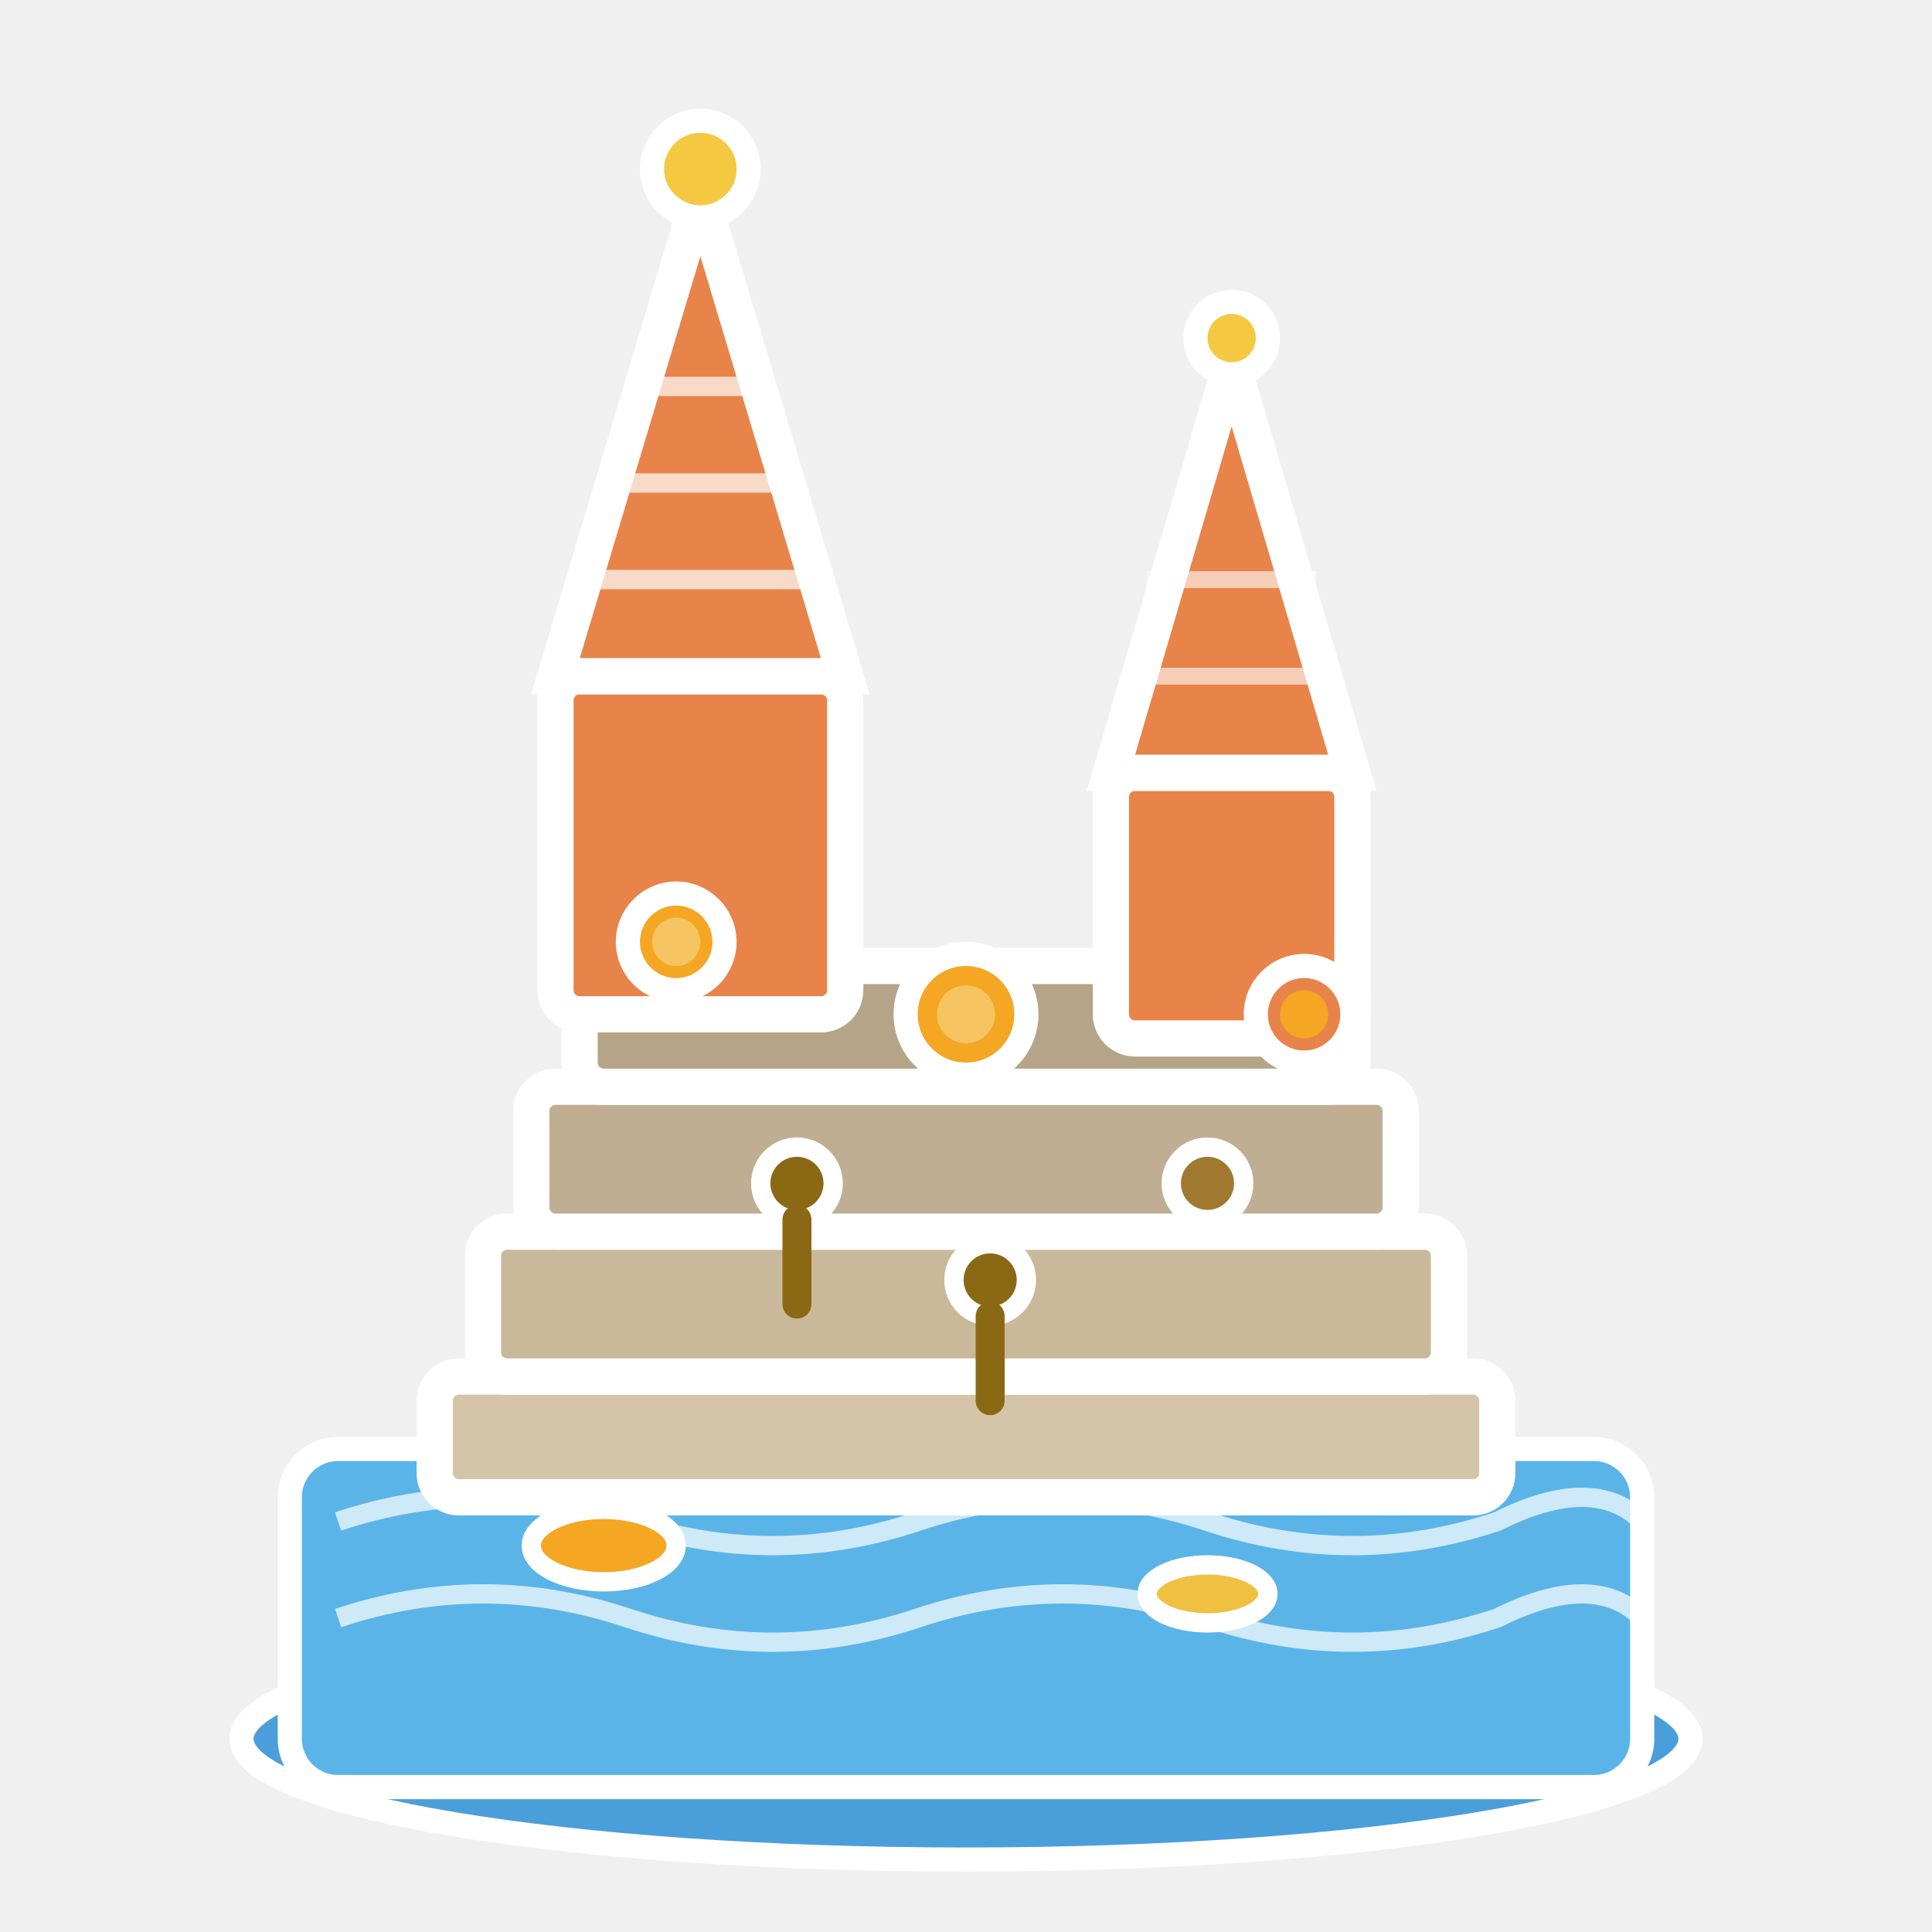
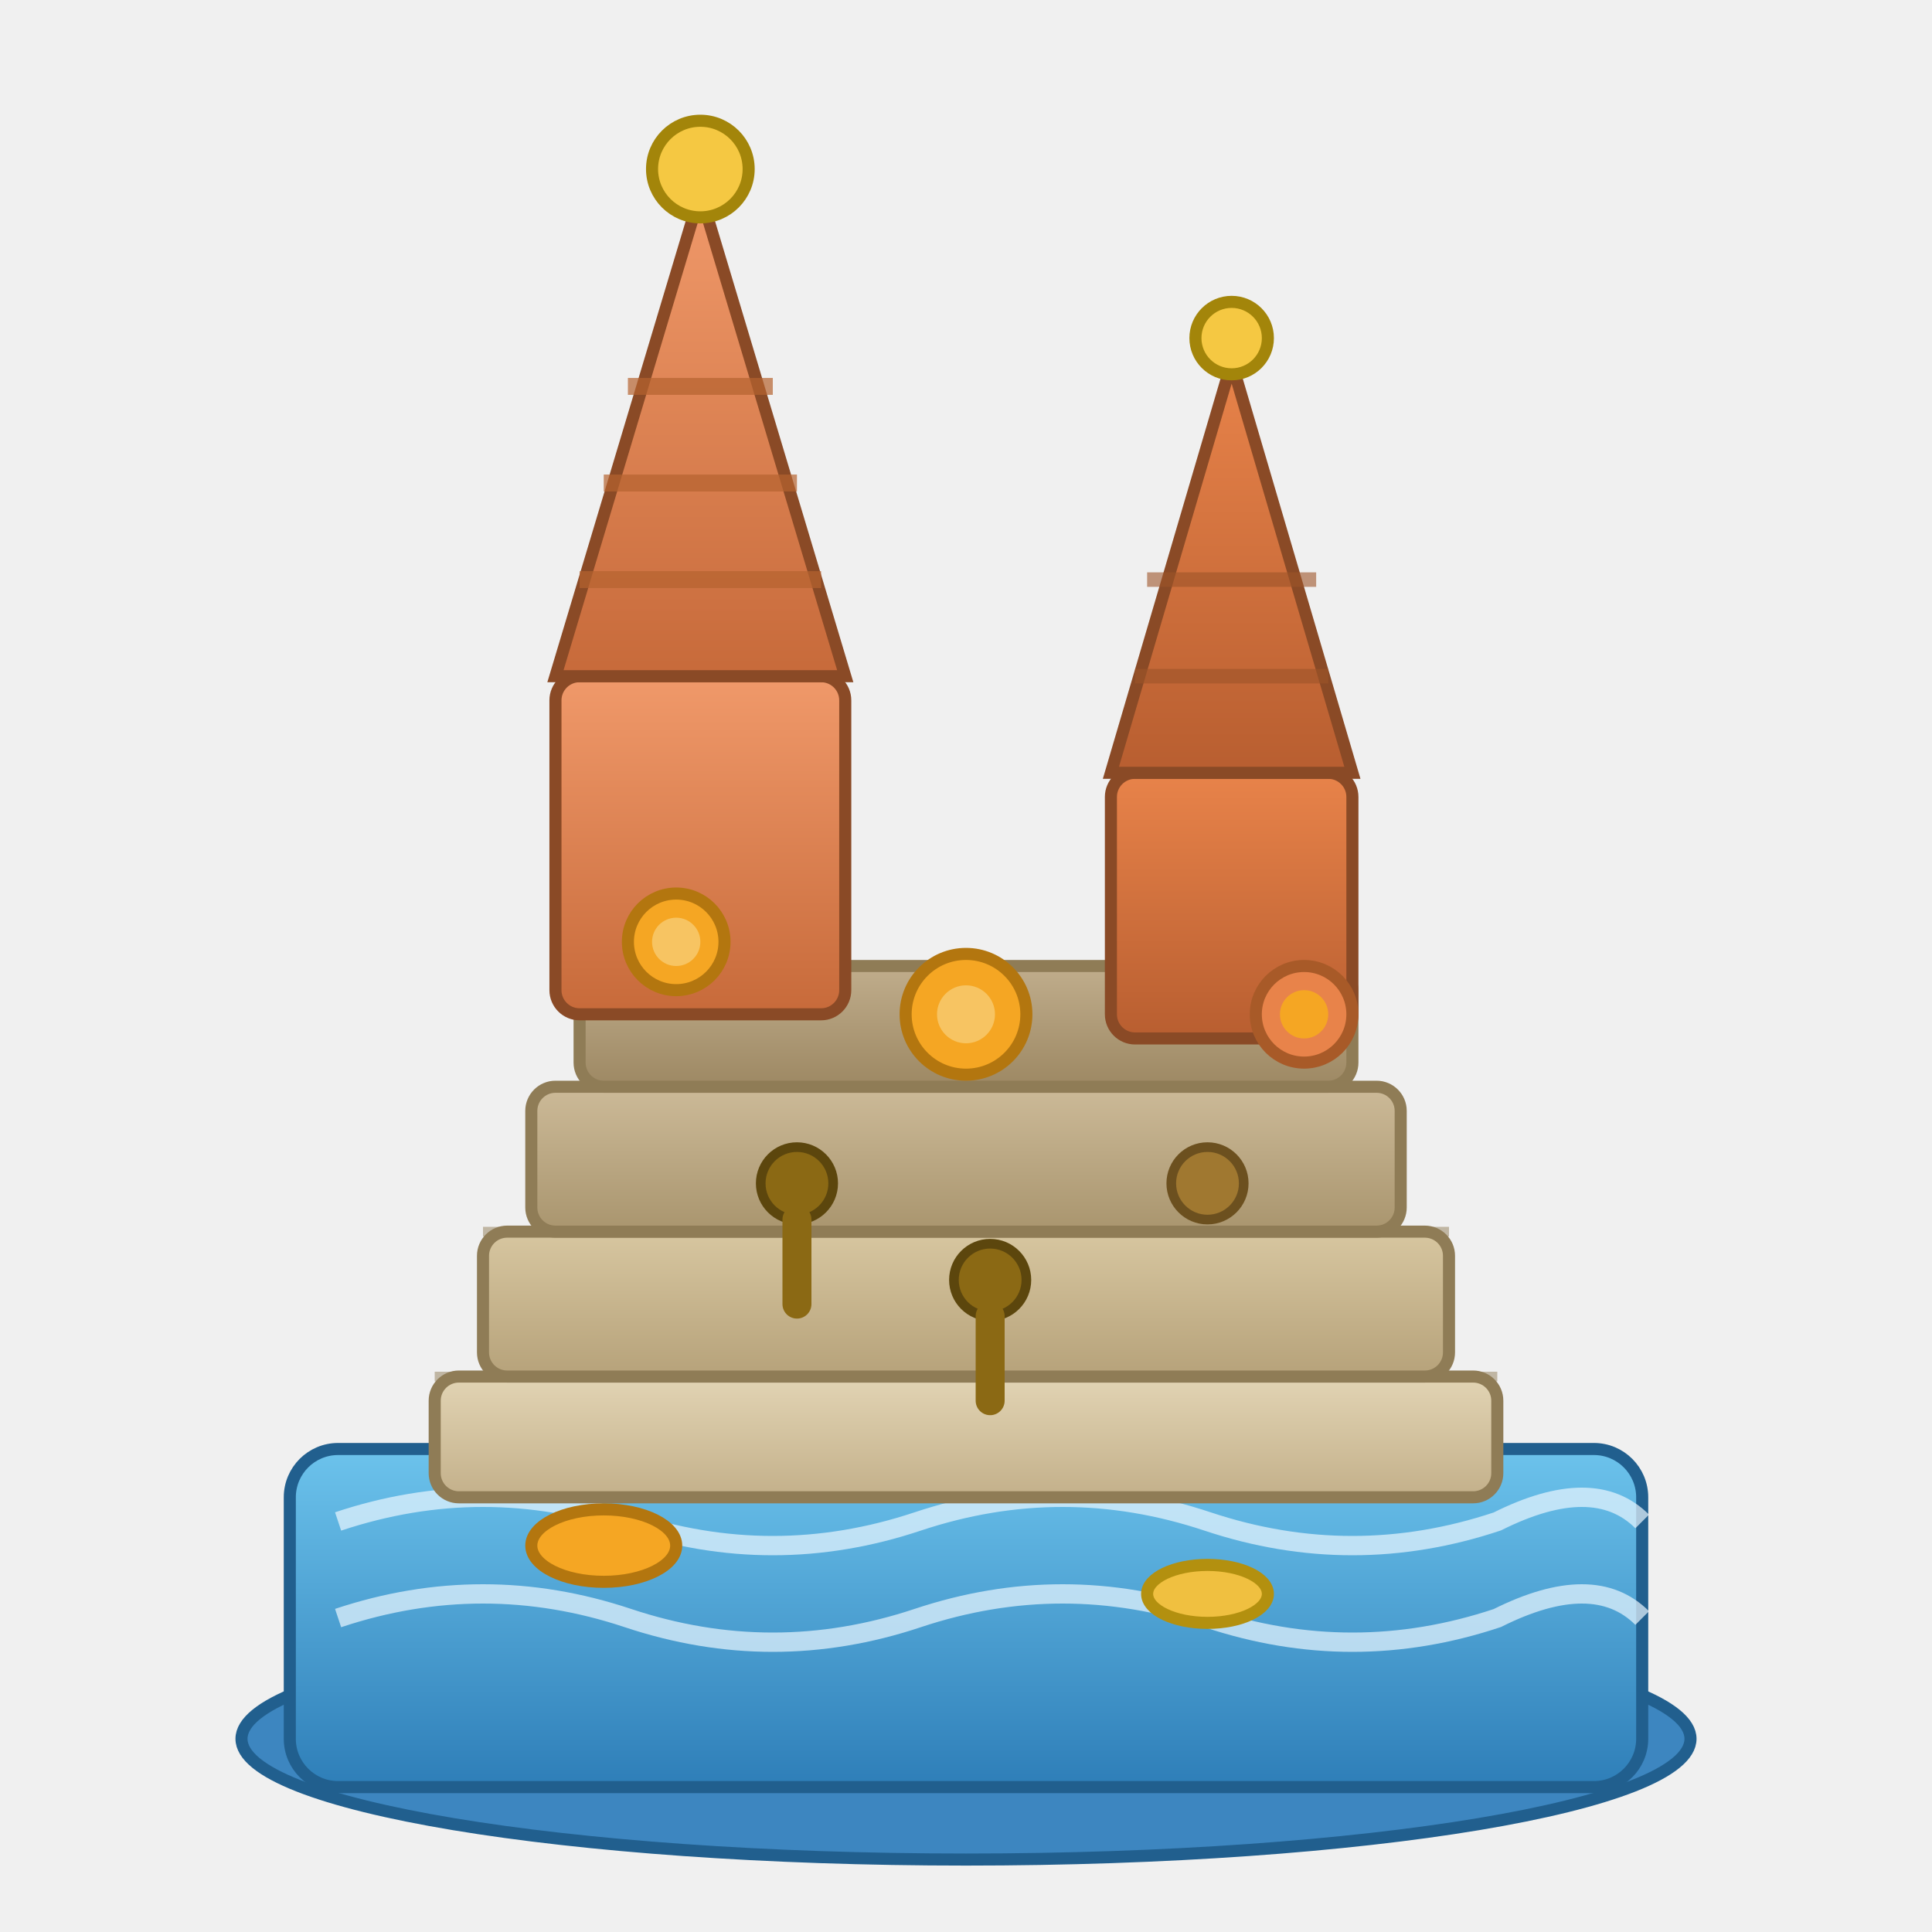
<svg xmlns="http://www.w3.org/2000/svg" viewBox="0 0 80 80">
-   <ellipse cx="40" cy="72" rx="30" ry="5" fill="#4a9eda" stroke="white" stroke-width="1" />
-   <rect x="12" y="60" width="56" height="14" rx="2" fill="#5ab4e8" stroke="white" stroke-width="1" />
-   <path d="M14 63 Q20 61 26 63 Q32 65 38 63 Q44 61 50 63 Q56 65 62 63 Q66 61 68 63" fill="none" stroke="white" stroke-width="0.8" opacity="0.7" />
-   <path d="M14 67 Q20 65 26 67 Q32 69 38 67 Q44 65 50 67 Q56 69 62 67 Q66 65 68 67" fill="none" stroke="white" stroke-width="0.8" opacity="0.7">
+   <defs>
+     <linearGradient id="vr-water" x1="0" y1="0" x2="0" y2="1">
+       <stop offset="0" stop-color="#6cc3ec" />
+       <stop offset="1" stop-color="#2e7eb8" />
+     </linearGradient>
+     <linearGradient id="vr-step1" x1="0" y1="0" x2="0" y2="1">
+       <stop offset="0" stop-color="#e2d4b4" />
+       <stop offset="1" stop-color="#c3b08a" />
+     </linearGradient>
+     <linearGradient id="vr-step2" x1="0" y1="0" x2="0" y2="1">
+       <stop offset="0" stop-color="#d7c6a0" />
+       <stop offset="1" stop-color="#b6a27a" />
+     </linearGradient>
+     <linearGradient id="vr-step3" x1="0" y1="0" x2="0" y2="1">
+       <stop offset="0" stop-color="#ccba98" />
+       <stop offset="1" stop-color="#a9956e" />
+     </linearGradient>
+     <linearGradient id="vr-step4" x1="0" y1="0" x2="0" y2="1">
+       <stop offset="0" stop-color="#c0ad8c" />
+       <stop offset="1" stop-color="#9d8863" />
+     </linearGradient>
+     <linearGradient id="vr-temple1" x1="0" y1="0" x2="0" y2="1">
+       <stop offset="0" stop-color="#f0996a" />
+       <stop offset="1" stop-color="#c76a3a" />
+     </linearGradient>
+     <linearGradient id="vr-temple2" x1="0" y1="0" x2="0" y2="1">
+       <stop offset="0" stop-color="#e8834a" />
+       <stop offset="1" stop-color="#b85e30" />
+     </linearGradient>
+   </defs>
+   <ellipse cx="40" cy="72" rx="30" ry="5" fill="#3d86c0" stroke="#215f8e" stroke-width="0.5" />
+   <rect x="12" y="60" width="56" height="14" rx="2" fill="url(#vr-water)" stroke="#215f8e" stroke-width="0.5" />
+   <path d="M14 63 Q20 61 26 63 Q32 65 38 63 Q44 61 50 63 Q56 65 62 63 Q66 61 68 63" fill="none" stroke="#eaf6ff" stroke-width="0.8" opacity="0.7" />
+   <path d="M14 67 Q20 65 26 67 Q32 69 38 67 Q44 65 50 67 Q56 69 62 67 Q66 65 68 67" fill="none" stroke="#eaf6ff" stroke-width="0.8" opacity="0.7">
    <animate attributeName="d" values="M14 67 Q20 65 26 67 Q32 69 38 67 Q44 65 50 67 Q56 69 62 67 Q66 65 68 67;               M14 67 Q20 69 26 67 Q32 65 38 67 Q44 69 50 67 Q56 65 62 67 Q66 69 68 67;               M14 67 Q20 65 26 67 Q32 69 38 67 Q44 65 50 67 Q56 69 62 67 Q66 65 68 67" dur="2.5s" repeatCount="indefinite" />
  </path>
-   <rect x="18" y="57" width="44" height="5" rx="1" fill="#d4c5a9" stroke="white" stroke-width="1.5" />
-   <rect x="20" y="51" width="40" height="6" rx="1" fill="#c9b99a" stroke="white" stroke-width="1.5" />
-   <rect x="22" y="45" width="36" height="6" rx="1" fill="#bfae91" stroke="white" stroke-width="1.5" />
-   <rect x="24" y="40" width="32" height="5" rx="1" fill="#b5a488" stroke="white" stroke-width="1.5" />
-   <line x1="18" y1="57" x2="62" y2="57" stroke="white" stroke-width="0.5" opacity="0.5" />
-   <line x1="20" y1="51" x2="60" y2="51" stroke="white" stroke-width="0.5" opacity="0.5" />
-   <rect x="23" y="28" width="12" height="14" rx="1" fill="#e8834a" stroke="white" stroke-width="1.5" />
-   <polygon points="29,8 23,28 35,28" fill="#e8834a" stroke="white" stroke-width="1.5" />
-   <line x1="24" y1="24" x2="34" y2="24" stroke="white" stroke-width="0.8" opacity="0.7" />
-   <line x1="25" y1="20" x2="33" y2="20" stroke="white" stroke-width="0.8" opacity="0.7" />
-   <line x1="26" y1="16" x2="32" y2="16" stroke="white" stroke-width="0.8" opacity="0.7" />
-   <circle cx="29" cy="7" r="2" fill="#f5c842" stroke="white" stroke-width="1" />
-   <rect x="46" y="32" width="10" height="11" rx="1" fill="#e8834a" stroke="white" stroke-width="1.5" />
-   <polygon points="51,15 46,32 56,32" fill="#e8834a" stroke="white" stroke-width="1.5" />
-   <line x1="47" y1="28" x2="55" y2="28" stroke="white" stroke-width="0.7" opacity="0.6" />
-   <line x1="47.5" y1="24" x2="54.5" y2="24" stroke="white" stroke-width="0.7" opacity="0.6" />
-   <circle cx="51" cy="14" r="1.5" fill="#f5c842" stroke="white" stroke-width="1" />
-   <circle cx="33" cy="49" r="1.5" fill="#8b6914" stroke="white" stroke-width="0.8" />
+   <rect x="18" y="57" width="44" height="5" rx="1" fill="url(#vr-step1)" stroke="#8f7c56" stroke-width="0.5" />
+   <rect x="20" y="51" width="40" height="6" rx="1" fill="url(#vr-step2)" stroke="#8f7c56" stroke-width="0.5" />
+   <rect x="22" y="45" width="36" height="6" rx="1" fill="url(#vr-step3)" stroke="#8f7c56" stroke-width="0.5" />
+   <rect x="24" y="40" width="32" height="5" rx="1" fill="url(#vr-step4)" stroke="#8f7c56" stroke-width="0.5" />
+   <line x1="18" y1="57" x2="62" y2="57" stroke="#8f7c56" stroke-width="0.4" opacity="0.5" />
+   <line x1="20" y1="51" x2="60" y2="51" stroke="#8f7c56" stroke-width="0.4" opacity="0.5" />
+   <rect x="23" y="28" width="12" height="14" rx="1" fill="url(#vr-temple1)" stroke="#8a4a26" stroke-width="0.5" />
+   <polygon points="29,8 23,28 35,28" fill="url(#vr-temple1)" stroke="#8a4a26" stroke-width="0.5" />
+   <line x1="24" y1="24" x2="34" y2="24" stroke="#b5622f" stroke-width="0.7" opacity="0.7" />
+   <line x1="25" y1="20" x2="33" y2="20" stroke="#b5622f" stroke-width="0.7" opacity="0.7" />
+   <line x1="26" y1="16" x2="32" y2="16" stroke="#b5622f" stroke-width="0.7" opacity="0.7" />
+   <circle cx="29" cy="7" r="2" fill="#f5c842" stroke="#a3850a" stroke-width="0.5" />
+   <rect x="46" y="32" width="10" height="11" rx="1" fill="url(#vr-temple2)" stroke="#8a4a26" stroke-width="0.5" />
+   <polygon points="51,15 46,32 56,32" fill="url(#vr-temple2)" stroke="#8a4a26" stroke-width="0.5" />
+   <line x1="47" y1="28" x2="55" y2="28" stroke="#9c5428" stroke-width="0.6" opacity="0.6" />
+   <line x1="47.5" y1="24" x2="54.5" y2="24" stroke="#9c5428" stroke-width="0.6" opacity="0.6" />
+   <circle cx="51" cy="14" r="1.5" fill="#f5c842" stroke="#a3850a" stroke-width="0.5" />
+   <circle cx="33" cy="49" r="1.5" fill="#8b6914" stroke="#5c460d" stroke-width="0.4" />
  <line x1="33" y1="50.5" x2="33" y2="54" stroke="#8b6914" stroke-width="1.2" stroke-linecap="round" />
-   <circle cx="41" cy="53" r="1.5" fill="#8b6914" stroke="white" stroke-width="0.8" />
+   <circle cx="41" cy="53" r="1.5" fill="#8b6914" stroke="#5c460d" stroke-width="0.4" />
  <line x1="41" y1="54.5" x2="41" y2="58" stroke="#8b6914" stroke-width="1.2" stroke-linecap="round" />
-   <circle cx="50" cy="49" r="1.5" fill="#a07830" stroke="white" stroke-width="0.8" />
-   <circle cx="40" cy="42" r="2.5" fill="#f5a623" stroke="white" stroke-width="1" />
+   <circle cx="50" cy="49" r="1.5" fill="#a07830" stroke="#6c501f" stroke-width="0.4" />
+   <circle cx="40" cy="42" r="2.5" fill="#f5a623" stroke="#b3760f" stroke-width="0.5" />
  <circle cx="40" cy="42" r="1.2" fill="#f7c462" stroke="none" />
-   <circle cx="28" cy="39" r="2" fill="#f5a623" stroke="white" stroke-width="1" />
+   <circle cx="28" cy="39" r="2" fill="#f5a623" stroke="#b3760f" stroke-width="0.5" />
  <circle cx="28" cy="39" r="1" fill="#f7c462" stroke="none" />
-   <circle cx="54" cy="42" r="2" fill="#e8834a" stroke="white" stroke-width="1" />
+   <circle cx="54" cy="42" r="2" fill="#e8834a" stroke="#a85a28" stroke-width="0.5" />
  <circle cx="54" cy="42" r="1" fill="#f5a623" stroke="none" />
-   <ellipse cx="25" cy="64" rx="3" ry="1.5" fill="#f5a623" stroke="white" stroke-width="0.8">
+   <ellipse cx="25" cy="64" rx="3" ry="1.5" fill="#f5a623" stroke="#b3760f" stroke-width="0.5">
    <animate attributeName="cx" values="25;55;25" dur="8s" repeatCount="indefinite" />
    <animate attributeName="opacity" values="1;0.7;1" dur="8s" repeatCount="indefinite" />
  </ellipse>
-   <ellipse cx="50" cy="66" rx="2.5" ry="1.2" fill="#f0c040" stroke="white" stroke-width="0.8">
+   <ellipse cx="50" cy="66" rx="2.5" ry="1.2" fill="#f0c040" stroke="#b3900f" stroke-width="0.5">
    <animate attributeName="cx" values="50;20;50" dur="10s" repeatCount="indefinite" />
    <animate attributeName="opacity" values="0.8;1;0.8" dur="10s" repeatCount="indefinite" />
  </ellipse>
</svg>
